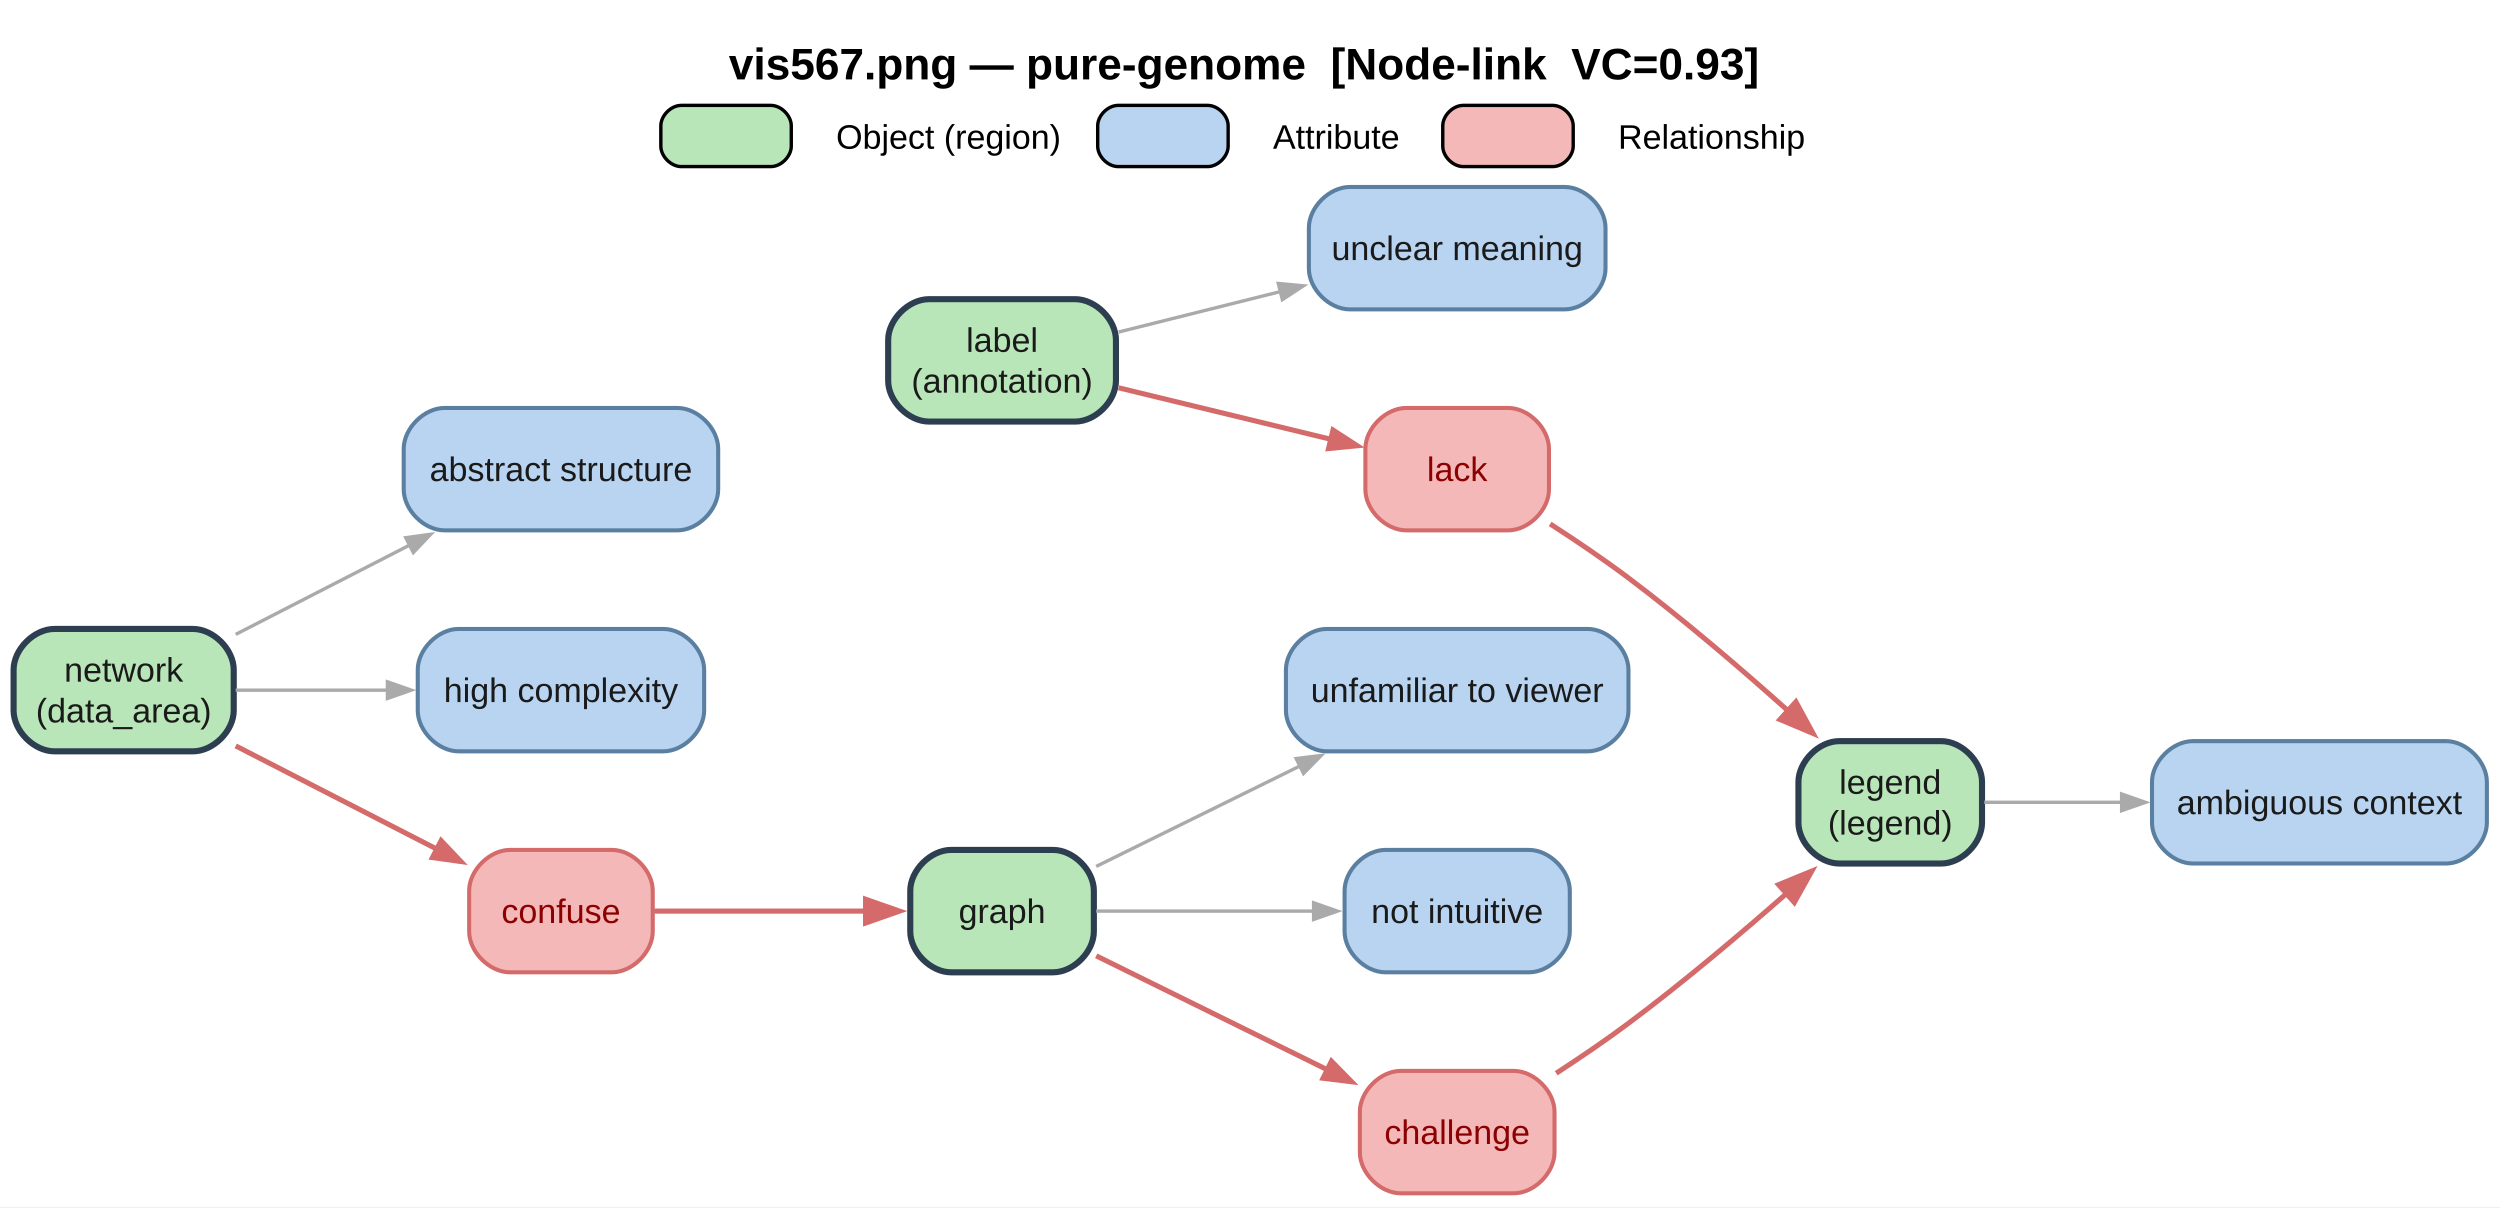
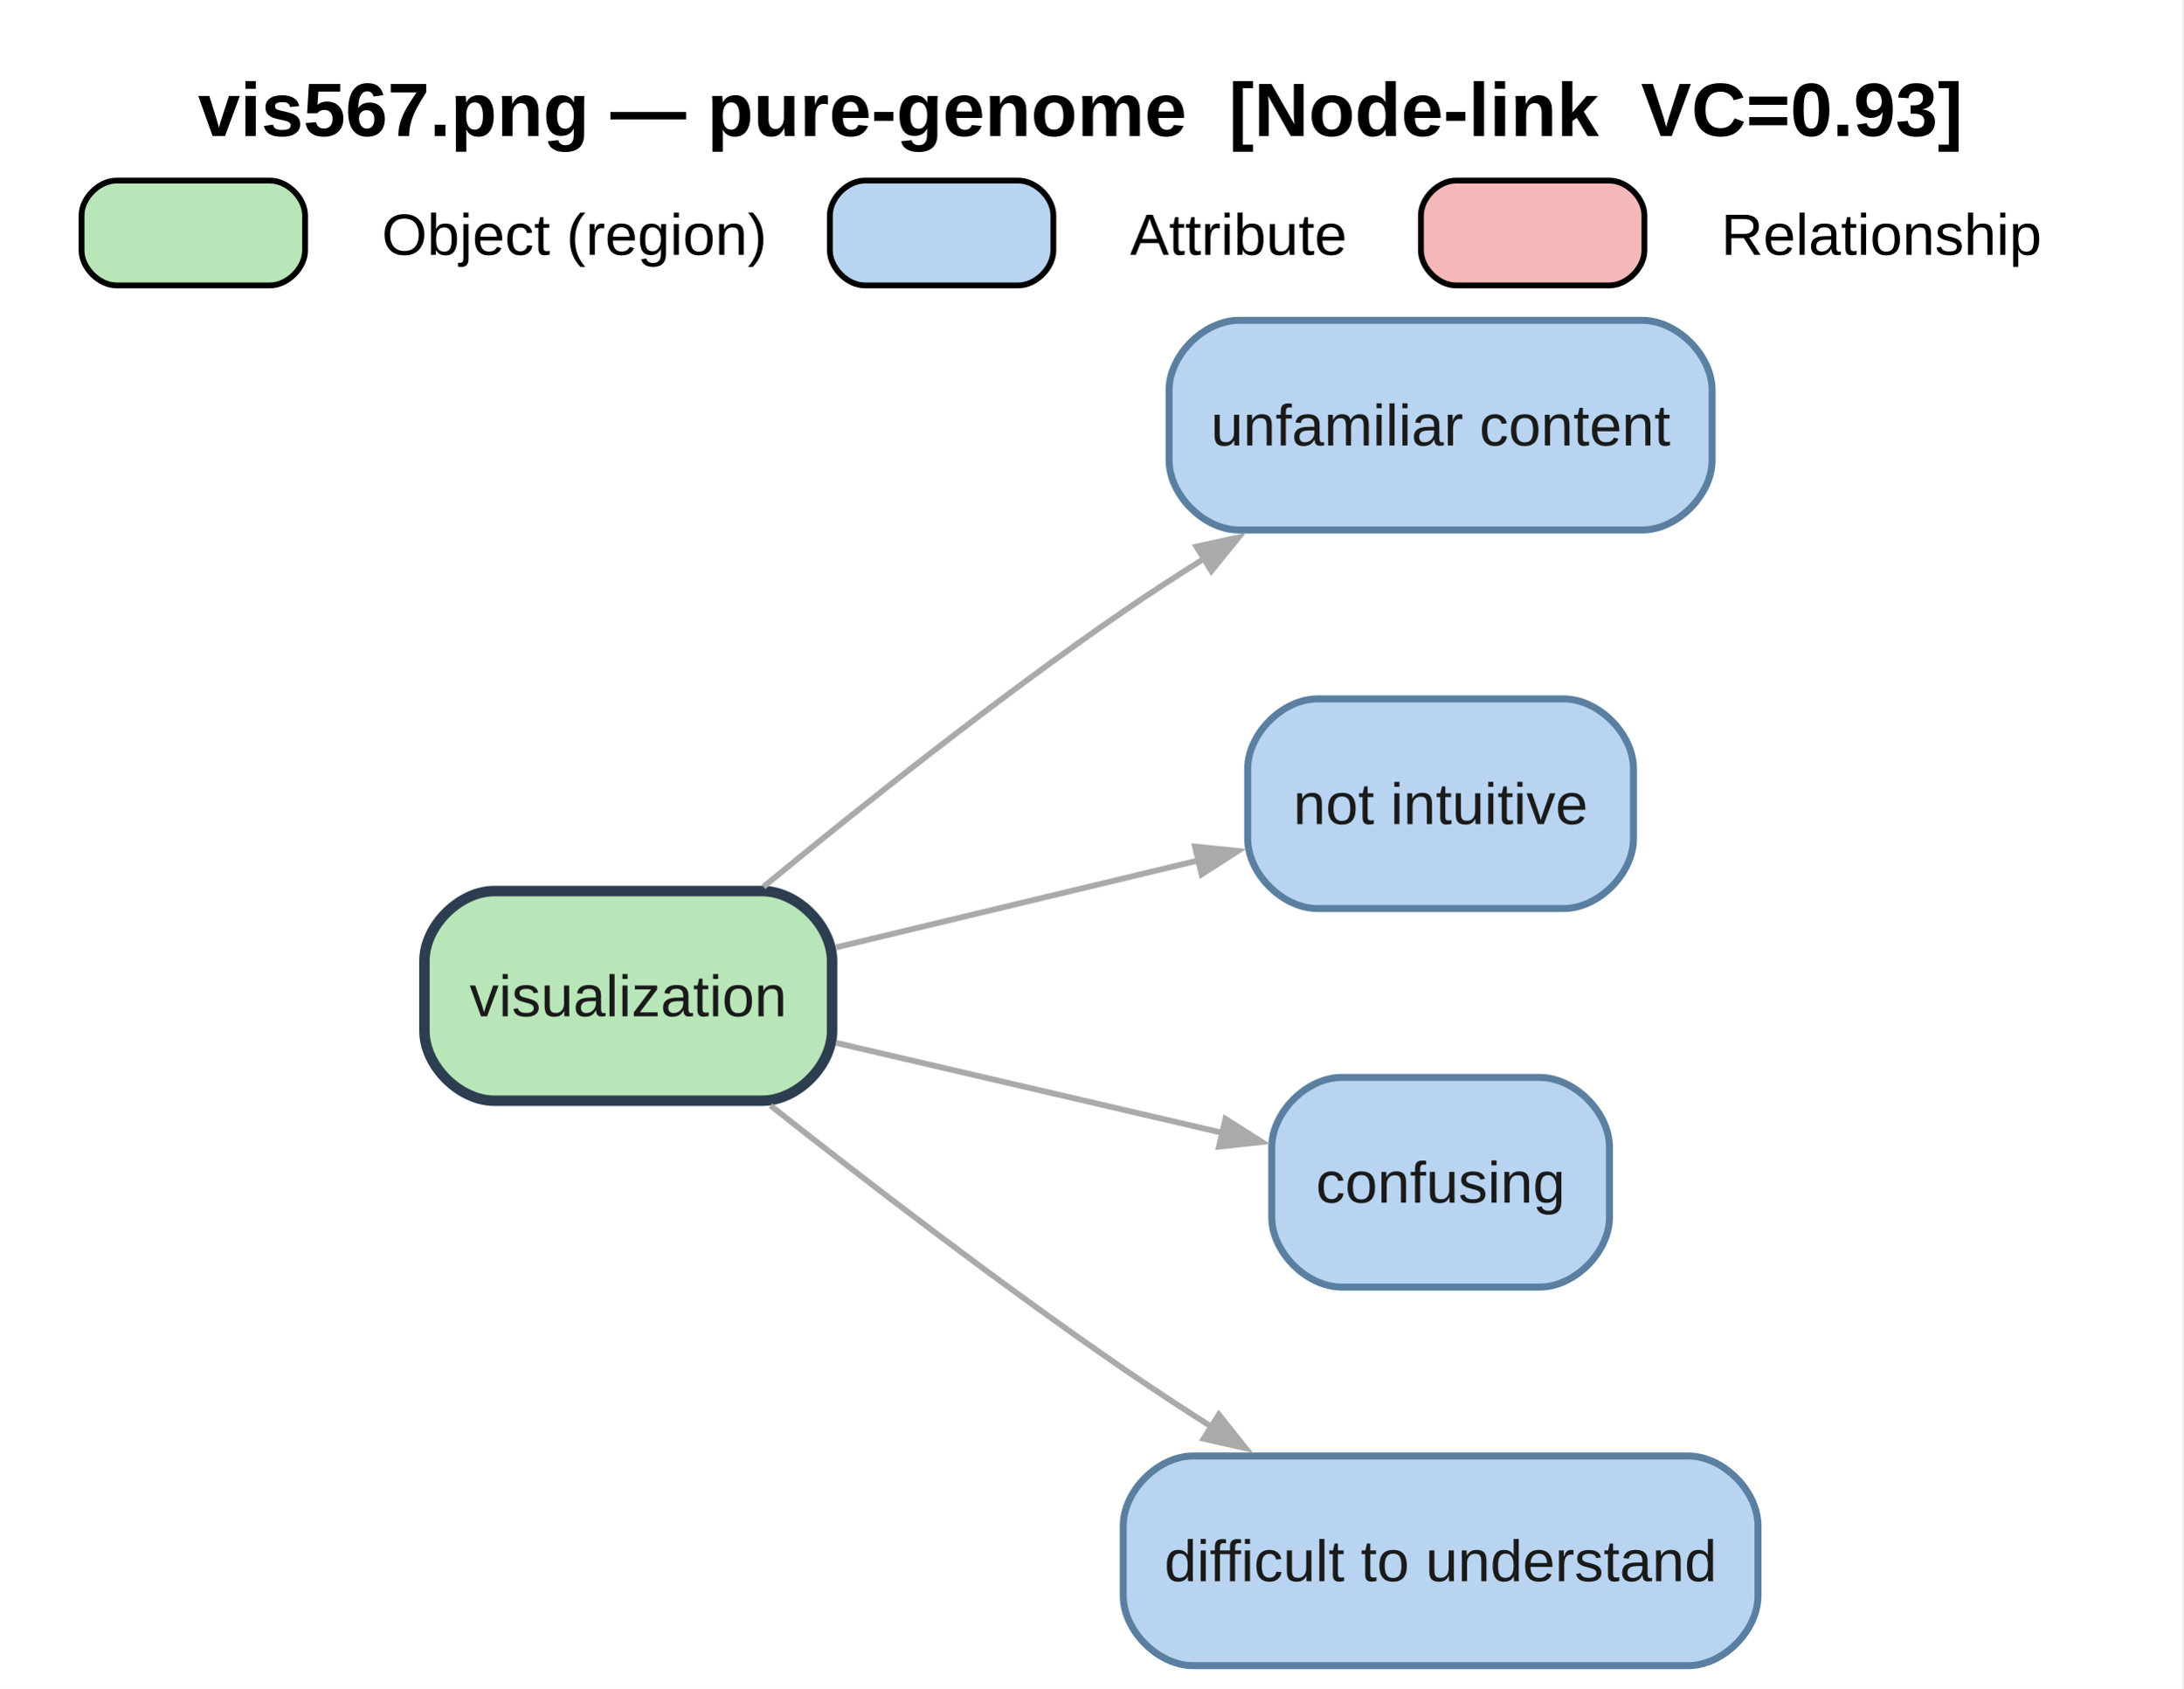
- <svg xmlns="http://www.w3.org/2000/svg" width="1532pt" height="740pt" viewBox="0.00 0.00 1532.00 740.00">
-   <g id="graph0" class="graph" transform="scale(2.08333 2.08333) rotate(0) translate(4 351)">
-     <polygon fill="white" stroke="none" points="-4,4 -4,-351 731.5,-351 731.5,4 -4,4" />
-     <text xml:space="preserve" text-anchor="start" x="192.38" y="-327.65" font-family="Arial" font-size="10.00">      </text>
-     <text xml:space="preserve" text-anchor="start" x="210.38" y="-327.65" font-family="Arial" font-weight="bold" font-size="13.00">vis567.png — pure-genome  [Node-link  VC=0.93]</text>
-     <text xml:space="preserve" text-anchor="start" x="523.12" y="-327.65" font-family="Arial" font-size="10.00">    </text>
-     <path fill="#b8e6b8" stroke="none" d="M196.38,-302C196.38,-302 222.75,-302 222.75,-302 225.75,-302 228.75,-305 228.75,-308 228.75,-308 228.75,-314 228.75,-314 228.75,-317 225.75,-320 222.75,-320 222.75,-320 196.38,-320 196.38,-320 193.38,-320 190.38,-317 190.38,-314 190.38,-314 190.38,-308 190.38,-308 190.38,-305 193.38,-302 196.38,-302" />
-     <path fill="none" stroke="black" d="M196.38,-302C196.38,-302 222.75,-302 222.75,-302 225.75,-302 228.75,-305 228.75,-308 228.75,-308 228.75,-314 228.75,-314 228.75,-317 225.75,-320 222.75,-320 222.75,-320 196.38,-320 196.38,-320 193.38,-320 190.38,-317 190.38,-314 190.38,-314 190.38,-308 190.38,-308 190.38,-305 193.38,-302 196.38,-302" />
-     <text xml:space="preserve" text-anchor="start" x="208.06" y="-307.25" font-family="Arial" font-size="10.00"> </text>
-     <text xml:space="preserve" text-anchor="start" x="241.94" y="-307.25" font-family="Arial" font-size="10.00">Object (region)</text>
-     <path fill="#b8d4f0" stroke="none" d="M324.88,-302C324.88,-302 351.25,-302 351.25,-302 354.25,-302 357.25,-305 357.25,-308 357.25,-308 357.25,-314 357.25,-314 357.25,-317 354.25,-320 351.25,-320 351.25,-320 324.88,-320 324.88,-320 321.88,-320 318.88,-317 318.88,-314 318.88,-314 318.88,-308 318.88,-308 318.88,-305 321.88,-302 324.88,-302" />
-     <path fill="none" stroke="black" d="M324.88,-302C324.88,-302 351.25,-302 351.25,-302 354.25,-302 357.25,-305 357.25,-308 357.25,-308 357.25,-314 357.25,-314 357.25,-317 354.25,-320 351.25,-320 351.25,-320 324.88,-320 324.88,-320 321.88,-320 318.88,-317 318.88,-314 318.88,-314 318.88,-308 318.88,-308 318.88,-305 321.88,-302 324.88,-302" />
-     <text xml:space="preserve" text-anchor="start" x="336.56" y="-307.25" font-family="Arial" font-size="10.00"> </text>
-     <text xml:space="preserve" text-anchor="start" x="370.44" y="-307.25" font-family="Arial" font-size="10.00">Attribute</text>
-     <path fill="#f5b8b8" stroke="none" d="M426.38,-302C426.38,-302 452.75,-302 452.75,-302 455.75,-302 458.75,-305 458.75,-308 458.75,-308 458.75,-314 458.75,-314 458.75,-317 455.75,-320 452.75,-320 452.75,-320 426.38,-320 426.38,-320 423.38,-320 420.38,-317 420.38,-314 420.38,-314 420.38,-308 420.38,-308 420.38,-305 423.38,-302 426.38,-302" />
-     <path fill="none" stroke="black" d="M426.38,-302C426.38,-302 452.75,-302 452.75,-302 455.75,-302 458.75,-305 458.75,-308 458.75,-308 458.75,-314 458.75,-314 458.75,-317 455.75,-320 452.75,-320 452.75,-320 426.38,-320 426.38,-320 423.38,-320 420.38,-317 420.38,-314 420.38,-314 420.38,-308 420.38,-308 420.38,-305 423.38,-302 426.38,-302" />
-     <text xml:space="preserve" text-anchor="start" x="438.06" y="-307.25" font-family="Arial" font-size="10.00"> </text>
-     <text xml:space="preserve" text-anchor="start" x="471.94" y="-307.25" font-family="Arial" font-size="10.00">Relationship</text>
+ <svg xmlns="http://www.w3.org/2000/svg" width="781pt" height="604pt" viewBox="0.00 0.00 781.00 604.00">
+   <g id="graph0" class="graph" transform="scale(2.08333 2.08333) rotate(0) translate(4 286)">
+     <polygon fill="white" stroke="none" points="-4,4 -4,-286 370.75,-286 370.75,4 -4,4" />
+     <text xml:space="preserve" text-anchor="start" x="12" y="-262.65" font-family="Arial" font-size="10.00">      </text>
+     <text xml:space="preserve" text-anchor="start" x="30" y="-262.65" font-family="Arial" font-weight="bold" font-size="13.00">vis567.png — pure-genome  [Node-link  VC=0.93]</text>
+     <text xml:space="preserve" text-anchor="start" x="342.75" y="-262.65" font-family="Arial" font-size="10.00">    </text>
+     <path fill="#b8e6b8" stroke="none" d="M16,-237C16,-237 42.38,-237 42.38,-237 45.38,-237 48.38,-240 48.38,-243 48.38,-243 48.38,-249 48.38,-249 48.38,-252 45.38,-255 42.38,-255 42.38,-255 16,-255 16,-255 13,-255 10,-252 10,-249 10,-249 10,-243 10,-243 10,-240 13,-237 16,-237" />
+     <path fill="none" stroke="black" d="M16,-237C16,-237 42.38,-237 42.38,-237 45.38,-237 48.38,-240 48.38,-243 48.38,-243 48.38,-249 48.38,-249 48.38,-252 45.38,-255 42.38,-255 42.38,-255 16,-255 16,-255 13,-255 10,-252 10,-249 10,-249 10,-243 10,-243 10,-240 13,-237 16,-237" />
+     <text xml:space="preserve" text-anchor="start" x="27.69" y="-242.25" font-family="Arial" font-size="10.00"> </text>
+     <text xml:space="preserve" text-anchor="start" x="61.56" y="-242.25" font-family="Arial" font-size="10.00">Object (region)</text>
+     <path fill="#b8d4f0" stroke="none" d="M144.5,-237C144.5,-237 170.88,-237 170.88,-237 173.88,-237 176.88,-240 176.88,-243 176.88,-243 176.88,-249 176.88,-249 176.88,-252 173.88,-255 170.88,-255 170.88,-255 144.5,-255 144.5,-255 141.5,-255 138.5,-252 138.5,-249 138.5,-249 138.5,-243 138.5,-243 138.5,-240 141.5,-237 144.5,-237" />
+     <path fill="none" stroke="black" d="M144.5,-237C144.5,-237 170.88,-237 170.88,-237 173.88,-237 176.88,-240 176.88,-243 176.88,-243 176.88,-249 176.88,-249 176.88,-252 173.88,-255 170.88,-255 170.88,-255 144.5,-255 144.5,-255 141.5,-255 138.5,-252 138.5,-249 138.5,-249 138.5,-243 138.5,-243 138.5,-240 141.5,-237 144.5,-237" />
+     <text xml:space="preserve" text-anchor="start" x="156.19" y="-242.25" font-family="Arial" font-size="10.00"> </text>
+     <text xml:space="preserve" text-anchor="start" x="190.06" y="-242.25" font-family="Arial" font-size="10.00">Attribute</text>
+     <path fill="#f5b8b8" stroke="none" d="M246,-237C246,-237 272.38,-237 272.38,-237 275.38,-237 278.38,-240 278.38,-243 278.38,-243 278.38,-249 278.38,-249 278.38,-252 275.38,-255 272.38,-255 272.38,-255 246,-255 246,-255 243,-255 240,-252 240,-249 240,-249 240,-243 240,-243 240,-240 243,-237 246,-237" />
+     <path fill="none" stroke="black" d="M246,-237C246,-237 272.38,-237 272.38,-237 275.38,-237 278.38,-240 278.38,-243 278.38,-243 278.38,-249 278.38,-249 278.38,-252 275.38,-255 272.38,-255 272.38,-255 246,-255 246,-255 243,-255 240,-252 240,-249 240,-249 240,-243 240,-243 240,-240 243,-237 246,-237" />
+     <text xml:space="preserve" text-anchor="start" x="257.69" y="-242.25" font-family="Arial" font-size="10.00"> </text>
+     <text xml:space="preserve" text-anchor="start" x="291.56" y="-242.25" font-family="Arial" font-size="10.00">Relationship</text>
    <g id="node1" class="node">
-       <path fill="#b8e6b8" stroke="#2c3e50" stroke-width="1.8" d="M305.75,-101C305.75,-101 275.75,-101 275.75,-101 269.75,-101 263.75,-95 263.75,-89 263.75,-89 263.75,-77 263.75,-77 263.75,-71 269.75,-65 275.75,-65 275.75,-65 305.75,-65 305.75,-65 311.75,-65 317.75,-71 317.75,-77 317.75,-77 317.75,-89 317.75,-89 317.75,-95 311.75,-101 305.75,-101" />
-       <text xml:space="preserve" text-anchor="middle" x="290.75" y="-79.5" font-family="Arial" font-size="10.00" fill="#1a1a1a">graph</text>
+       <path fill="#b8e6b8" stroke="#2c3e50" stroke-width="1.8" d="M126.88,-133C126.88,-133 80.88,-133 80.88,-133 74.88,-133 68.88,-127 68.88,-121 68.88,-121 68.88,-109 68.88,-109 68.88,-103 74.88,-97 80.88,-97 80.88,-97 126.88,-97 126.88,-97 132.88,-97 138.88,-103 138.88,-109 138.88,-109 138.88,-121 138.88,-121 138.88,-127 132.88,-133 126.88,-133" />
+       <text xml:space="preserve" text-anchor="middle" x="103.88" y="-111.5" font-family="Arial" font-size="10.00" fill="#1a1a1a">visualization</text>
+     </g>
+     <g id="node2" class="node">
+       <path fill="#b8d4f0" stroke="#5a7fa0" stroke-width="1.2" d="M278,-231C278,-231 208.75,-231 208.75,-231 202.75,-231 196.75,-225 196.75,-219 196.75,-219 196.75,-207 196.75,-207 196.75,-201 202.75,-195 208.75,-195 208.75,-195 278,-195 278,-195 284,-195 290,-201 290,-207 290,-207 290,-219 290,-219 290,-225 284,-231 278,-231" />
+       <text xml:space="preserve" text-anchor="middle" x="243.38" y="-209.5" font-family="Arial" font-size="10.00" fill="#1a1a1a">unfamiliar content</text>
+     </g>
+     <g id="edge1" class="edge">
+       <path fill="none" stroke="#aaaaaa" d="M127.1,-133.73C143.7,-147.4 167.18,-166.08 188.88,-181 193.37,-184.09 198.17,-187.2 202.97,-190.21" />
+       <polygon fill="#aaaaaa" stroke="#aaaaaa" points="201.45,-192.15 208.7,-193.74 204.02,-187.98 201.45,-192.15" />
+     </g>
+     <g id="node3" class="node">
+       <path fill="#b8d4f0" stroke="#5a7fa0" stroke-width="1.2" d="M264.5,-166C264.5,-166 222.25,-166 222.25,-166 216.25,-166 210.25,-160 210.25,-154 210.25,-154 210.25,-142 210.25,-142 210.25,-136 216.25,-130 222.25,-130 222.25,-130 264.5,-130 264.5,-130 270.5,-130 276.5,-136 276.5,-142 276.5,-142 276.5,-154 276.5,-154 276.5,-160 270.5,-166 264.5,-166" />
+       <text xml:space="preserve" text-anchor="middle" x="243.38" y="-144.5" font-family="Arial" font-size="10.00" fill="#1a1a1a">not intuitive</text>
+     </g>
+     <g id="edge2" class="edge">
+       <path fill="none" stroke="#aaaaaa" d="M139.57,-123.33C158.51,-127.87 182.05,-133.52 201.83,-138.27" />
+       <polygon fill="#aaaaaa" stroke="#aaaaaa" points="201.2,-140.64 208.58,-139.89 202.34,-135.87 201.2,-140.64" />
+     </g>
+     <g id="node4" class="node">
+       <path fill="#b8d4f0" stroke="#5a7fa0" stroke-width="1.2" d="M260.38,-101C260.38,-101 226.38,-101 226.38,-101 220.38,-101 214.38,-95 214.38,-89 214.38,-89 214.38,-77 214.38,-77 214.38,-71 220.38,-65 226.38,-65 226.38,-65 260.38,-65 260.38,-65 266.38,-65 272.38,-71 272.38,-77 272.38,-77 272.38,-89 272.38,-89 272.38,-95 266.38,-101 260.38,-101" />
+       <text xml:space="preserve" text-anchor="middle" x="243.38" y="-79.5" font-family="Arial" font-size="10.00" fill="#1a1a1a">confusing</text>
+     </g>
+     <g id="edge3" class="edge">
+       <path fill="none" stroke="#aaaaaa" d="M139.57,-106.93C159.85,-102.21 185.42,-96.26 205.98,-91.47" />
+       <polygon fill="#aaaaaa" stroke="#aaaaaa" points="206.43,-93.88 212.69,-89.91 205.32,-89.11 206.43,-93.88" />
    </g>
    <g id="node5" class="node">
-       <path fill="#b8d4f0" stroke="#5a7fa0" stroke-width="1.2" d="M463,-166C463,-166 386.25,-166 386.25,-166 380.25,-166 374.25,-160 374.25,-154 374.25,-154 374.25,-142 374.25,-142 374.25,-136 380.25,-130 386.25,-130 386.25,-130 463,-130 463,-130 469,-130 475,-136 475,-142 475,-142 475,-154 475,-154 475,-160 469,-166 463,-166" />
-       <text xml:space="preserve" text-anchor="middle" x="424.62" y="-144.5" font-family="Arial" font-size="10.00" fill="#1a1a1a">unfamiliar to viewer</text>
-     </g>
-     <g id="edge1" class="edge">
-       <path fill="none" stroke="#aaaaaa" d="M318.44,-96.15C335.65,-104.64 358.49,-115.89 378.48,-125.75" />
-       <polygon fill="#aaaaaa" stroke="#aaaaaa" points="377.26,-127.88 384.63,-128.78 379.43,-123.49 377.26,-127.88" />
-     </g>
-     <g id="node6" class="node">
-       <path fill="#b8d4f0" stroke="#5a7fa0" stroke-width="1.2" d="M445.75,-101C445.75,-101 403.5,-101 403.5,-101 397.5,-101 391.5,-95 391.5,-89 391.5,-89 391.5,-77 391.5,-77 391.5,-71 397.5,-65 403.5,-65 403.5,-65 445.75,-65 445.75,-65 451.75,-65 457.75,-71 457.75,-77 457.75,-77 457.75,-89 457.75,-89 457.75,-95 451.75,-101 445.75,-101" />
-       <text xml:space="preserve" text-anchor="middle" x="424.62" y="-79.5" font-family="Arial" font-size="10.00" fill="#1a1a1a">not intuitive</text>
-     </g>
-     <g id="edge2" class="edge">
-       <path fill="none" stroke="#aaaaaa" d="M318.44,-83C336.83,-83 361.62,-83 382.52,-83" />
-       <polygon fill="#aaaaaa" stroke="#aaaaaa" points="382.39,-85.45 389.39,-83 382.39,-80.55 382.39,-85.45" />
-     </g>
-     <g id="node13" class="node">
-       <path fill="#f5b8b8" stroke="#d46a6a" stroke-width="1.2" d="M441.25,-36C441.25,-36 408,-36 408,-36 402,-36 396,-30 396,-24 396,-24 396,-12 396,-12 396,-6 402,0 408,0 408,0 441.25,0 441.25,0 447.25,0 453.25,-6 453.25,-12 453.25,-12 453.25,-24 453.25,-24 453.25,-30 447.25,-36 441.25,-36" />
-       <text xml:space="preserve" text-anchor="middle" x="424.62" y="-14.5" font-family="Arial" font-size="10.00" fill="#8b0000">challenge</text>
-     </g>
-     <g id="edge11" class="edge">
-       <path fill="none" stroke="#d46a6a" stroke-width="1.5" d="M318.44,-69.85C338.06,-60.17 364.98,-46.91 386.67,-36.21" />
-       <polygon fill="#d46a6a" stroke="#d46a6a" stroke-width="1.5" points="387.64,-38.86 393.58,-32.81 385.16,-33.84 387.64,-38.86" />
-     </g>
-     <g id="node2" class="node">
-       <path fill="#b8e6b8" stroke="#2c3e50" stroke-width="1.8" d="M52.75,-166C52.75,-166 12,-166 12,-166 6,-166 0,-160 0,-154 0,-154 0,-142 0,-142 0,-136 6,-130 12,-130 12,-130 52.75,-130 52.75,-130 58.75,-130 64.75,-136 64.75,-142 64.75,-142 64.75,-154 64.75,-154 64.75,-160 58.75,-166 52.75,-166" />
-       <text xml:space="preserve" text-anchor="middle" x="32.38" y="-150.5" font-family="Arial" font-size="10.00" fill="#1a1a1a">network</text>
-       <text xml:space="preserve" text-anchor="middle" x="32.38" y="-138.5" font-family="Arial" font-size="10.00" fill="#1a1a1a">(data_area)</text>
-     </g>
-     <g id="node7" class="node">
-       <path fill="#b8d4f0" stroke="#5a7fa0" stroke-width="1.2" d="M195.25,-231C195.25,-231 126.75,-231 126.75,-231 120.75,-231 114.75,-225 114.75,-219 114.75,-219 114.75,-207 114.75,-207 114.75,-201 120.75,-195 126.75,-195 126.75,-195 195.25,-195 195.25,-195 201.25,-195 207.25,-201 207.25,-207 207.25,-207 207.25,-219 207.25,-219 207.25,-225 201.25,-231 195.25,-231" />
-       <text xml:space="preserve" text-anchor="middle" x="161" y="-209.5" font-family="Arial" font-size="10.00" fill="#1a1a1a">abstract structure</text>
-     </g>
-     <g id="edge3" class="edge">
-       <path fill="none" stroke="#aaaaaa" d="M65.33,-164.4C80.83,-172.36 99.69,-182.04 116.48,-190.66" />
-       <polygon fill="#aaaaaa" stroke="#aaaaaa" points="115.34,-192.83 122.69,-193.85 117.58,-188.47 115.34,-192.83" />
-     </g>
-     <g id="node8" class="node">
-       <path fill="#b8d4f0" stroke="#5a7fa0" stroke-width="1.2" d="M191.12,-166C191.12,-166 130.88,-166 130.88,-166 124.88,-166 118.88,-160 118.88,-154 118.88,-154 118.88,-142 118.88,-142 118.88,-136 124.88,-130 130.88,-130 130.88,-130 191.12,-130 191.12,-130 197.12,-130 203.12,-136 203.12,-142 203.12,-142 203.12,-154 203.12,-154 203.12,-160 197.12,-166 191.12,-166" />
-       <text xml:space="preserve" text-anchor="middle" x="161" y="-144.5" font-family="Arial" font-size="10.00" fill="#1a1a1a">high complexity</text>
+       <path fill="#b8d4f0" stroke="#5a7fa0" stroke-width="1.2" d="M285.88,-36C285.88,-36 200.88,-36 200.88,-36 194.88,-36 188.88,-30 188.88,-24 188.88,-24 188.88,-12 188.88,-12 188.88,-6 194.88,0 200.88,0 200.88,0 285.88,0 285.88,0 291.88,0 297.88,-6 297.88,-12 297.88,-12 297.88,-24 297.88,-24 297.88,-30 291.88,-36 285.88,-36" />
+       <text xml:space="preserve" text-anchor="middle" x="243.38" y="-14.5" font-family="Arial" font-size="10.00" fill="#1a1a1a">difficult to understand</text>
    </g>
    <g id="edge4" class="edge">
-       <path fill="none" stroke="#aaaaaa" d="M65.33,-148C78.93,-148 95.11,-148 110.21,-148" />
-       <polygon fill="#aaaaaa" stroke="#aaaaaa" points="109.96,-150.45 116.96,-148 109.96,-145.55 109.96,-150.45" />
-     </g>
-     <g id="node11" class="node">
-       <path fill="#f5b8b8" stroke="#d46a6a" stroke-width="1.2" d="M176,-101C176,-101 146,-101 146,-101 140,-101 134,-95 134,-89 134,-89 134,-77 134,-77 134,-71 140,-65 146,-65 146,-65 176,-65 176,-65 182,-65 188,-71 188,-77 188,-77 188,-89 188,-89 188,-95 182,-101 176,-101" />
-       <text xml:space="preserve" text-anchor="middle" x="161" y="-79.5" font-family="Arial" font-size="10.00" fill="#8b0000">confuse</text>
-     </g>
-     <g id="edge7" class="edge">
-       <path fill="none" stroke="#d46a6a" stroke-width="1.5" d="M65.33,-131.6C83.38,-122.33 105.98,-110.73 124.57,-101.19" />
-       <polygon fill="#d46a6a" stroke="#d46a6a" stroke-width="1.5" points="125.75,-103.73 131.59,-97.58 123.19,-98.75 125.75,-103.73" />
-     </g>
-     <g id="node3" class="node">
-       <path fill="#b8e6b8" stroke="#2c3e50" stroke-width="1.8" d="M312.25,-263C312.25,-263 269.25,-263 269.25,-263 263.25,-263 257.25,-257 257.25,-251 257.25,-251 257.25,-239 257.25,-239 257.25,-233 263.25,-227 269.25,-227 269.25,-227 312.25,-227 312.25,-227 318.25,-227 324.25,-233 324.25,-239 324.25,-239 324.25,-251 324.25,-251 324.25,-257 318.25,-263 312.25,-263" />
-       <text xml:space="preserve" text-anchor="middle" x="290.75" y="-247.5" font-family="Arial" font-size="10.00" fill="#1a1a1a">label</text>
-       <text xml:space="preserve" text-anchor="middle" x="290.75" y="-235.5" font-family="Arial" font-size="10.00" fill="#1a1a1a">(annotation)</text>
-     </g>
-     <g id="node9" class="node">
-       <path fill="#b8d4f0" stroke="#5a7fa0" stroke-width="1.2" d="M456.25,-296C456.25,-296 393,-296 393,-296 387,-296 381,-290 381,-284 381,-284 381,-272 381,-272 381,-266 387,-260 393,-260 393,-260 456.25,-260 456.25,-260 462.25,-260 468.25,-266 468.25,-272 468.25,-272 468.25,-284 468.25,-284 468.25,-290 462.25,-296 456.25,-296" />
-       <text xml:space="preserve" text-anchor="middle" x="424.62" y="-274.5" font-family="Arial" font-size="10.00" fill="#1a1a1a">unclear meaning</text>
-     </g>
-     <g id="edge5" class="edge">
-       <path fill="none" stroke="#aaaaaa" d="M325.03,-253.33C339.45,-256.94 356.67,-261.24 372.64,-265.24" />
-       <polygon fill="#aaaaaa" stroke="#aaaaaa" points="372.01,-267.61 379.4,-266.93 373.2,-262.86 372.01,-267.61" />
-     </g>
-     <g id="node12" class="node">
-       <path fill="#f5b8b8" stroke="#d46a6a" stroke-width="1.2" d="M439.62,-231C439.62,-231 409.62,-231 409.62,-231 403.62,-231 397.62,-225 397.62,-219 397.62,-219 397.62,-207 397.62,-207 397.62,-201 403.62,-195 409.62,-195 409.62,-195 439.62,-195 439.62,-195 445.62,-195 451.62,-201 451.62,-207 451.62,-207 451.62,-219 451.62,-219 451.62,-225 445.62,-231 439.62,-231" />
-       <text xml:space="preserve" text-anchor="middle" x="424.62" y="-209.5" font-family="Arial" font-size="10.00" fill="#8b0000">lack</text>
-     </g>
-     <g id="edge9" class="edge">
-       <path fill="none" stroke="#d46a6a" stroke-width="1.5" d="M325.03,-236.93C344.13,-232.29 368.13,-226.47 387.66,-221.73" />
-       <polygon fill="#d46a6a" stroke="#d46a6a" stroke-width="1.5" points="388.1,-224.5 395.22,-219.89 386.78,-219.06 388.1,-224.5" />
-     </g>
-     <g id="node4" class="node">
-       <path fill="#b8e6b8" stroke="#2c3e50" stroke-width="1.8" d="M567,-133C567,-133 537,-133 537,-133 531,-133 525,-127 525,-121 525,-121 525,-109 525,-109 525,-103 531,-97 537,-97 537,-97 567,-97 567,-97 573,-97 579,-103 579,-109 579,-109 579,-121 579,-121 579,-127 573,-133 567,-133" />
-       <text xml:space="preserve" text-anchor="middle" x="552" y="-117.5" font-family="Arial" font-size="10.00" fill="#1a1a1a">legend</text>
-       <text xml:space="preserve" text-anchor="middle" x="552" y="-105.5" font-family="Arial" font-size="10.00" fill="#1a1a1a">(legend)</text>
-     </g>
-     <g id="node10" class="node">
-       <path fill="#b8d4f0" stroke="#5a7fa0" stroke-width="1.2" d="M715.5,-133C715.5,-133 641,-133 641,-133 635,-133 629,-127 629,-121 629,-121 629,-109 629,-109 629,-103 635,-97 641,-97 641,-97 715.5,-97 715.5,-97 721.5,-97 727.5,-103 727.5,-109 727.5,-109 727.5,-121 727.5,-121 727.5,-127 721.5,-133 715.5,-133" />
-       <text xml:space="preserve" text-anchor="middle" x="678.25" y="-111.5" font-family="Arial" font-size="10.00" fill="#1a1a1a">ambiguous context</text>
-     </g>
-     <g id="edge6" class="edge">
-       <path fill="none" stroke="#aaaaaa" d="M579.65,-115C591.58,-115 606.12,-115 620.3,-115" />
-       <polygon fill="#aaaaaa" stroke="#aaaaaa" points="620.07,-117.45 627.07,-115 620.07,-112.55 620.07,-117.45" />
-     </g>
-     <g id="edge8" class="edge">
-       <path fill="none" stroke="#d46a6a" stroke-width="1.5" d="M188.47,-83C206.42,-83 230.46,-83 250.61,-83" />
-       <polygon fill="#d46a6a" stroke="#d46a6a" stroke-width="1.5" points="250.6,-86.5 260.6,-83 250.6,-79.5 250.6,-86.5" />
-     </g>
-     <g id="edge10" class="edge">
-       <path fill="none" stroke="#d46a6a" stroke-width="1.5" d="M451.97,-196.89C459.55,-192 467.74,-186.47 475,-181 491.11,-168.88 508.14,-154.28 521.98,-141.89" />
-       <polygon fill="#d46a6a" stroke="#d46a6a" stroke-width="1.5" points="524.25,-144.56 529.32,-135.25 519.56,-139.37 524.25,-144.56" />
-     </g>
-     <g id="edge12" class="edge">
-       <path fill="none" stroke="#d46a6a" stroke-width="1.5" d="M453.75,-35.31C460.81,-39.91 468.29,-44.99 475,-50 490.94,-61.9 507.83,-76.17 521.63,-88.3" />
-       <polygon fill="#d46a6a" stroke="#d46a6a" stroke-width="1.5" points="519.15,-90.77 528.95,-94.79 523.79,-85.54 519.15,-90.77" />
+       <path fill="none" stroke="#aaaaaa" d="M128.31,-96.16C144.91,-83.06 167.87,-65.43 188.88,-51 193.76,-47.64 198.98,-44.23 204.17,-40.93" />
+       <polygon fill="#aaaaaa" stroke="#aaaaaa" points="205.3,-43.11 209.92,-37.32 202.69,-38.96 205.3,-43.11" />
    </g>
  </g>
</svg>
